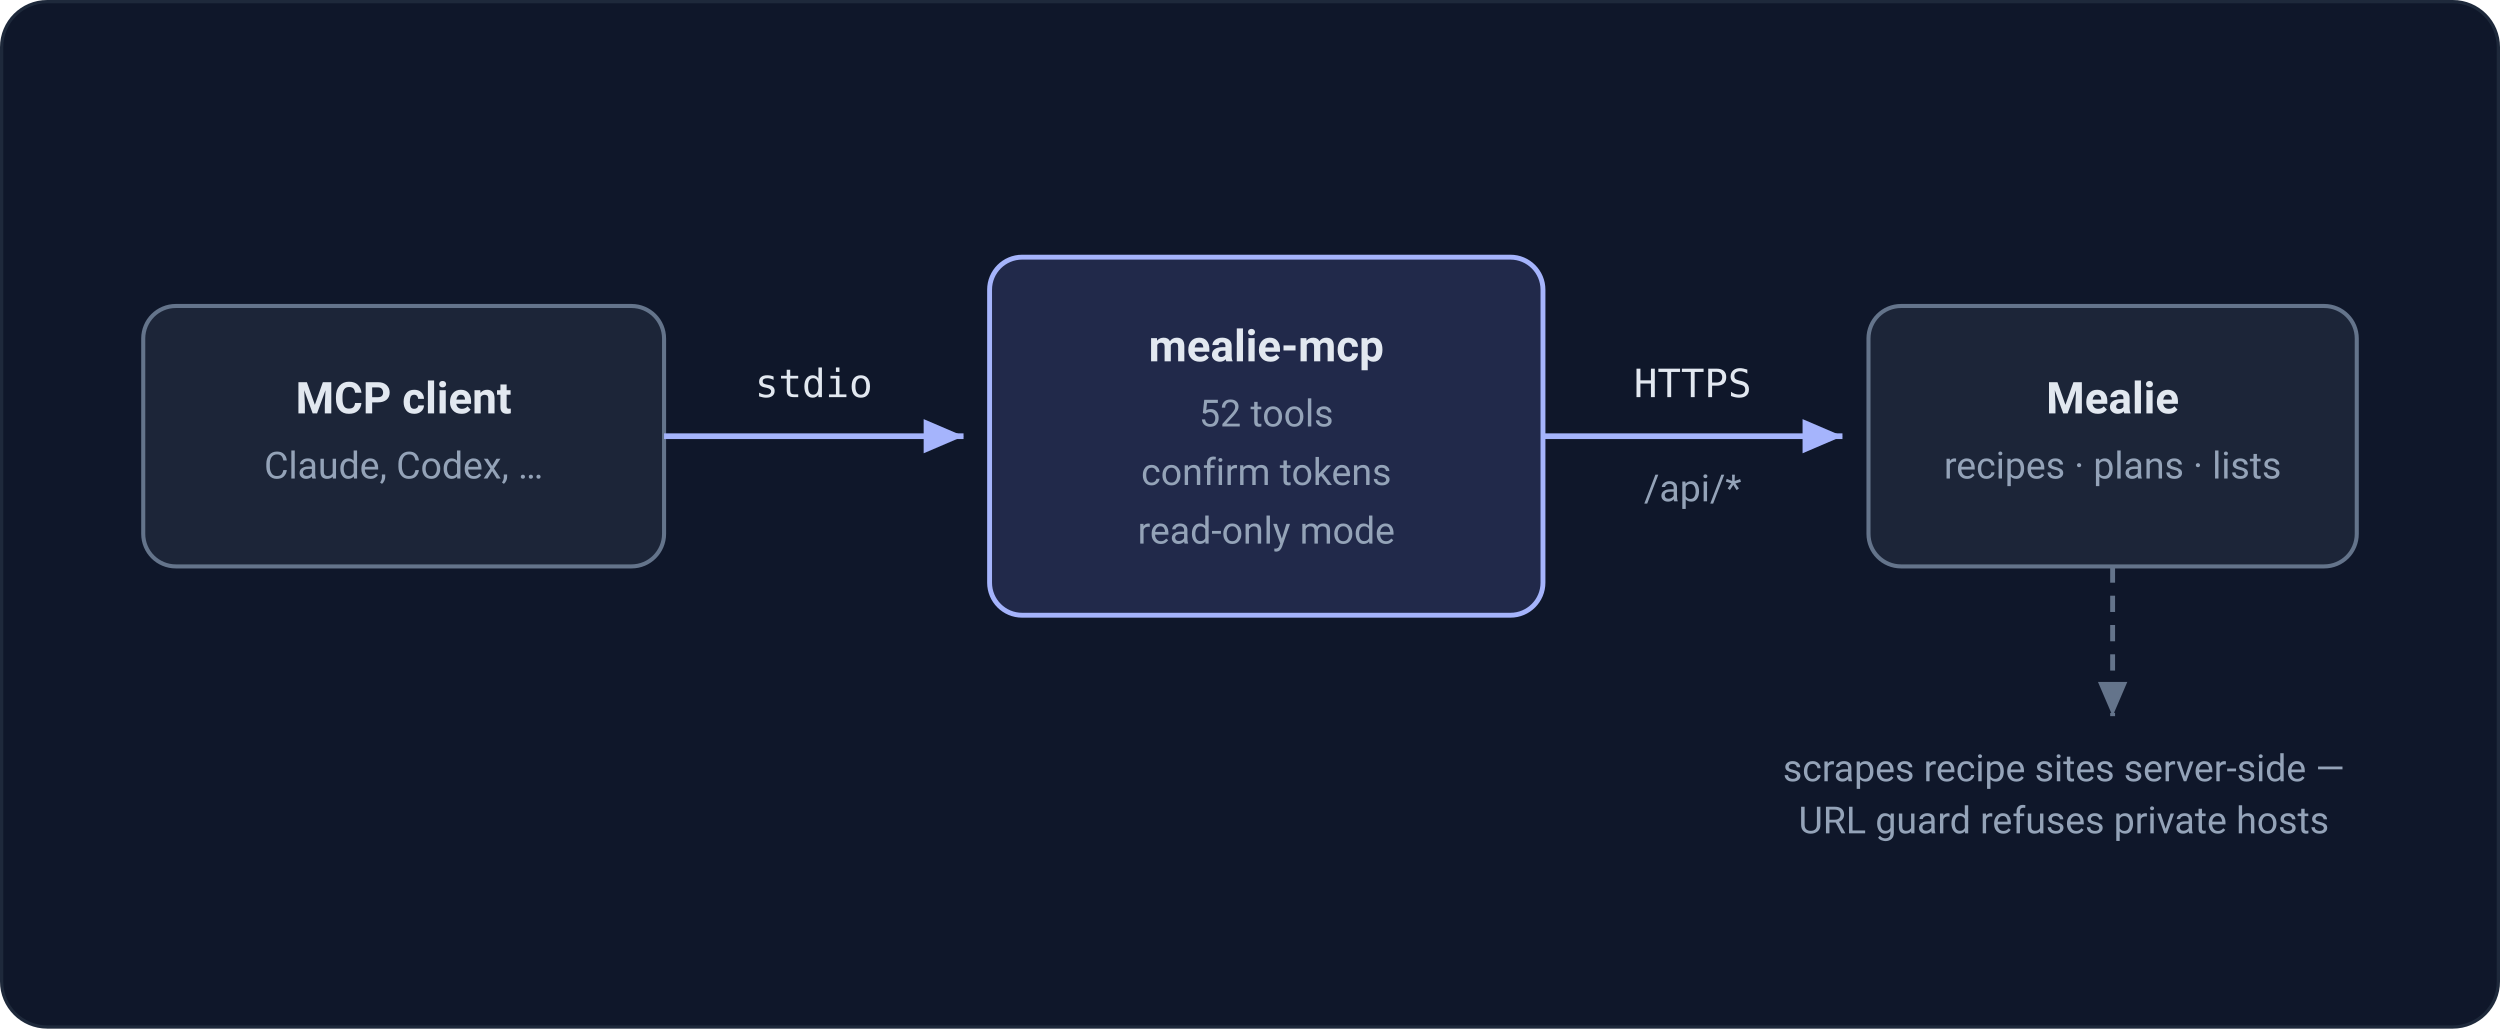
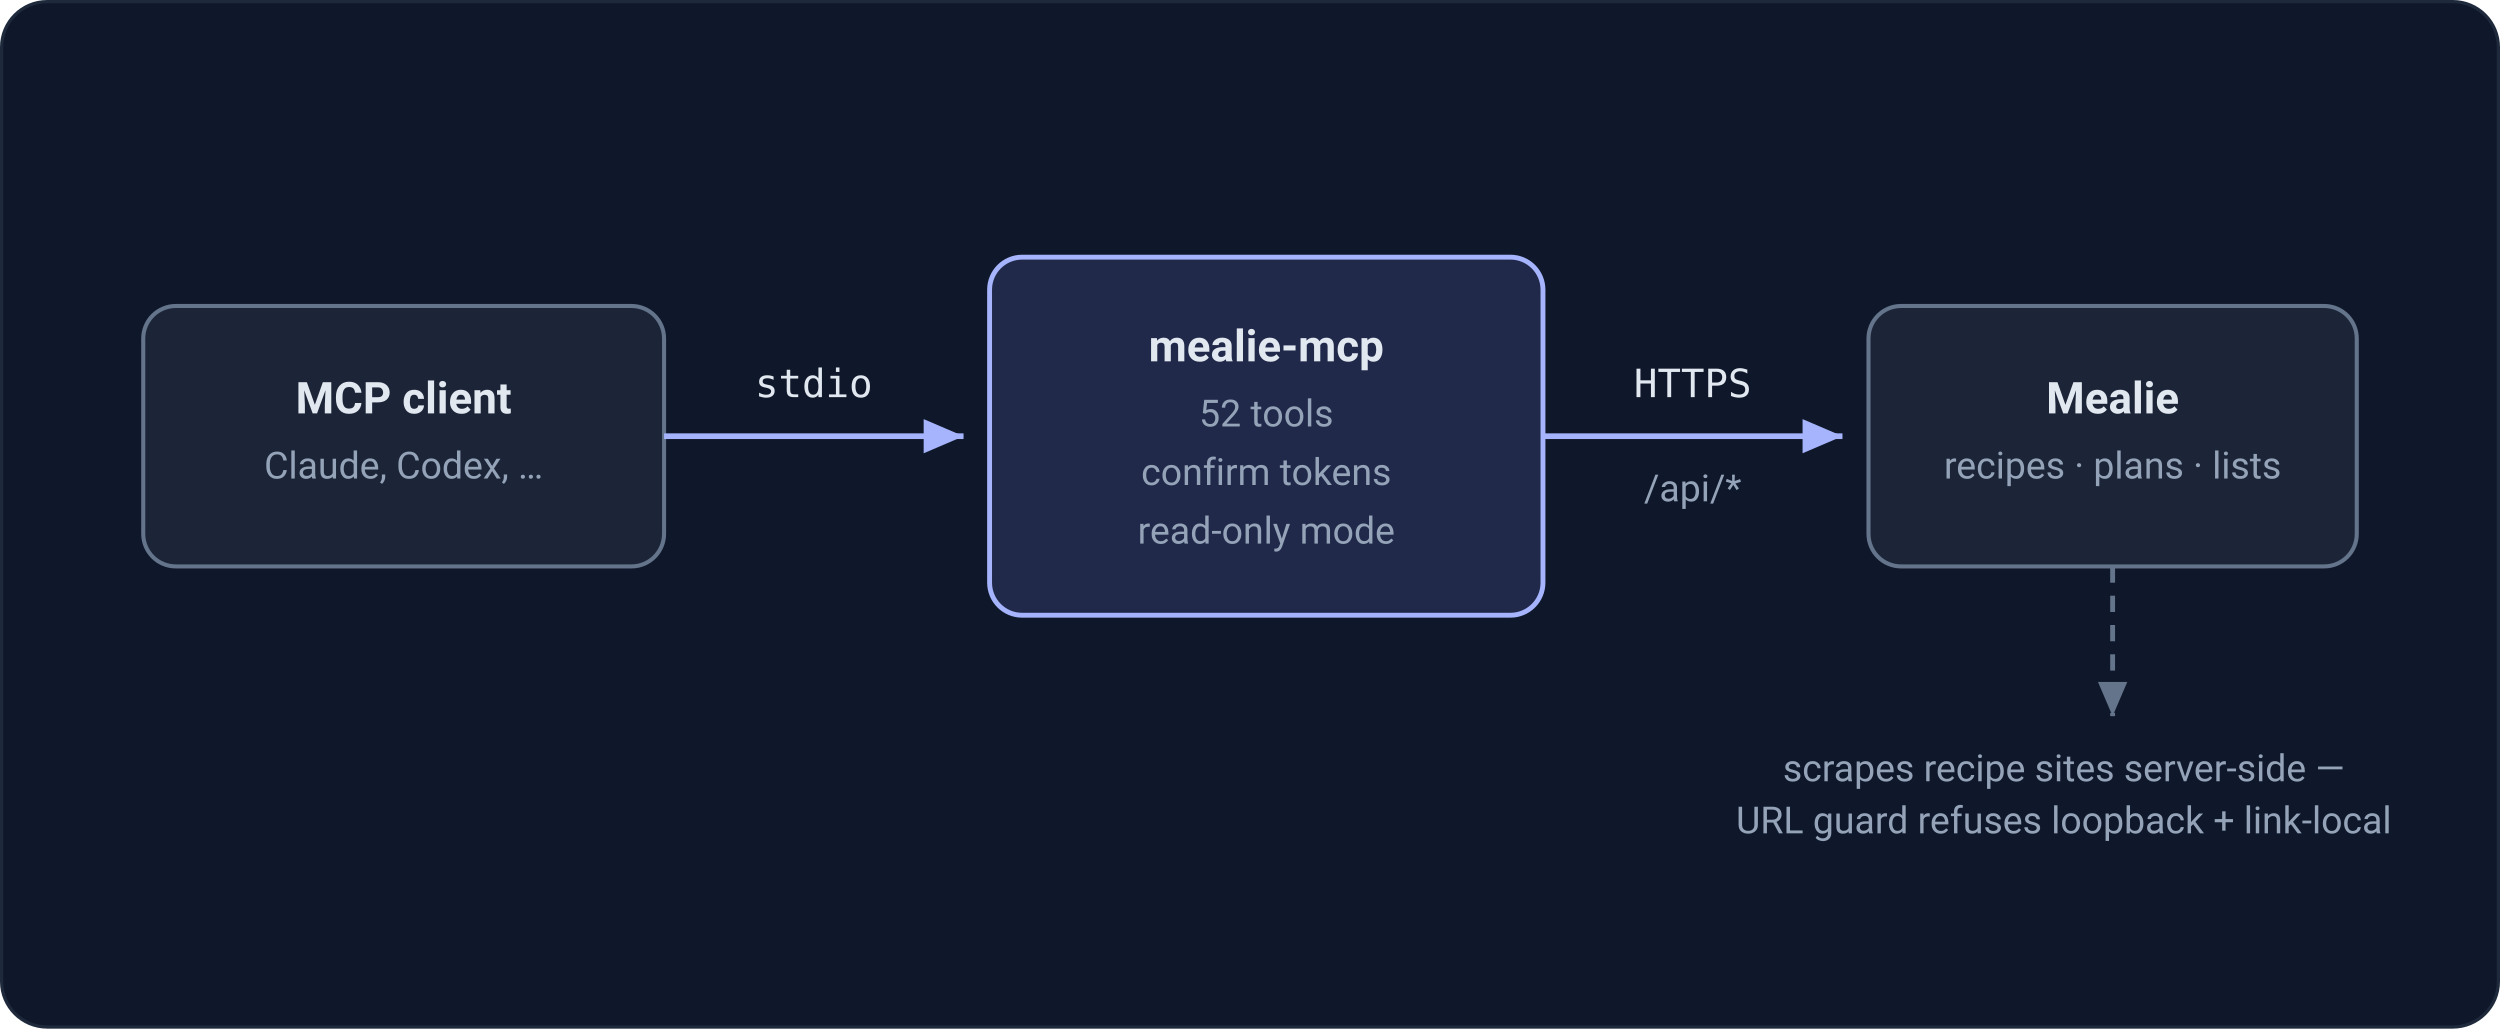
<svg xmlns="http://www.w3.org/2000/svg" viewBox="0 0 768 316" width="768" height="316" role="img" aria-labelledby="arch-title arch-desc">
  <style>
    .node { stroke-width: 1.25; }
    .node-accent { stroke-width: 1.5; }
    .edge { stroke-width: 1.5; fill: none; }
    .edge-accent { stroke-width: 1.75; fill: none; }
    .edge-dashed { stroke-dasharray: 5 4; }
    text { font-family: ui-sans-serif, system-ui, -apple-system, "Segoe UI", Roboto, "DejaVu Sans", sans-serif; font-size: 13px; }
    .label-title { font-size: 13.5px; font-weight: 600; }
    .label-mono { font-family: ui-monospace, SFMono-Regular, Menlo, Consolas, "DejaVu Sans Mono", monospace; font-size: 12px; }
    .label-muted { font-size: 11.5px; }

    .node { fill: rgba(148, 163, 184, 0.10); stroke: #64748b; }
    .node-accent { fill: rgba(129, 140, 248, 0.16); stroke: #a5b4fc; }
    .edge { stroke: #64748b; }
    .edge-accent { stroke: #a5b4fc; }
    text { fill: #e2e8f0; }
    .label-muted { fill: #94a3b8; }
    marker path { fill: #64748b; stroke: none; }
    marker.accent path { fill: #a5b4fc; }

    .surface { fill: #0f172a; stroke: #1e293b; stroke-width: 1; }
  </style>
  <rect class="surface" x="0.5" y="0.5" width="767" height="315" rx="14" />
  <g transform="translate(24, 24)">
    <defs>
      <marker id="arch-arrow" markerWidth="9" markerHeight="9" refX="7" refY="3" orient="auto">
        <path d="M0,0 L7,3 L0,6 z" />
      </marker>
      <marker id="arch-arrow-accent" class="accent" markerWidth="9" markerHeight="9" refX="7" refY="3" orient="auto">
        <path d="M0,0 L7,3 L0,6 z" />
      </marker>
    </defs>
    <rect class="node" x="20" y="70" width="160" height="80" rx="10" />
    <text class="label-title" x="100" y="103" text-anchor="middle">MCP client</text>
    <text class="label-muted" x="100" y="123" text-anchor="middle">Claude, Codex, …</text>
    <rect class="node-accent" x="280" y="55" width="170" height="110" rx="10" />
    <text class="label-title" x="365" y="87" text-anchor="middle">mealie-mcp</text>
    <text class="label-muted" x="365" y="107" text-anchor="middle">52 tools</text>
    <text class="label-muted" x="365" y="125" text-anchor="middle">confirm tokens</text>
    <text class="label-muted" x="365" y="143" text-anchor="middle">read-only mode</text>
    <rect class="node" x="550" y="70" width="150" height="80" rx="10" />
    <text class="label-title" x="625" y="103" text-anchor="middle">Mealie</text>
    <text class="label-muted" x="625" y="123" text-anchor="middle">recipes · plans · lists</text>
    <path class="edge-accent" d="M180,110 L272,110" marker-end="url(#arch-arrow-accent)" />
    <text class="label-mono" x="226" y="98" text-anchor="middle">stdio</text>
    <path class="edge-accent" d="M450,110 L542,110" marker-end="url(#arch-arrow-accent)" />
    <text class="label-mono" x="496" y="98" text-anchor="middle">HTTPS</text>
    <text class="label-muted" x="496" y="130" text-anchor="middle">/api/*</text>
    <path class="edge edge-dashed" d="M625,150 L625,196" marker-end="url(#arch-arrow)" />
    <text class="label-muted" x="610" y="216" text-anchor="middle">scrapes recipe sites server-side —</text>
-     <text class="label-muted" x="610" y="232" text-anchor="middle">URL guard refuses private hosts</text>
+     <text class="label-muted" x="610" y="232" text-anchor="middle">URL guard refuses loopback + link-local</text>
  </g>
</svg>
